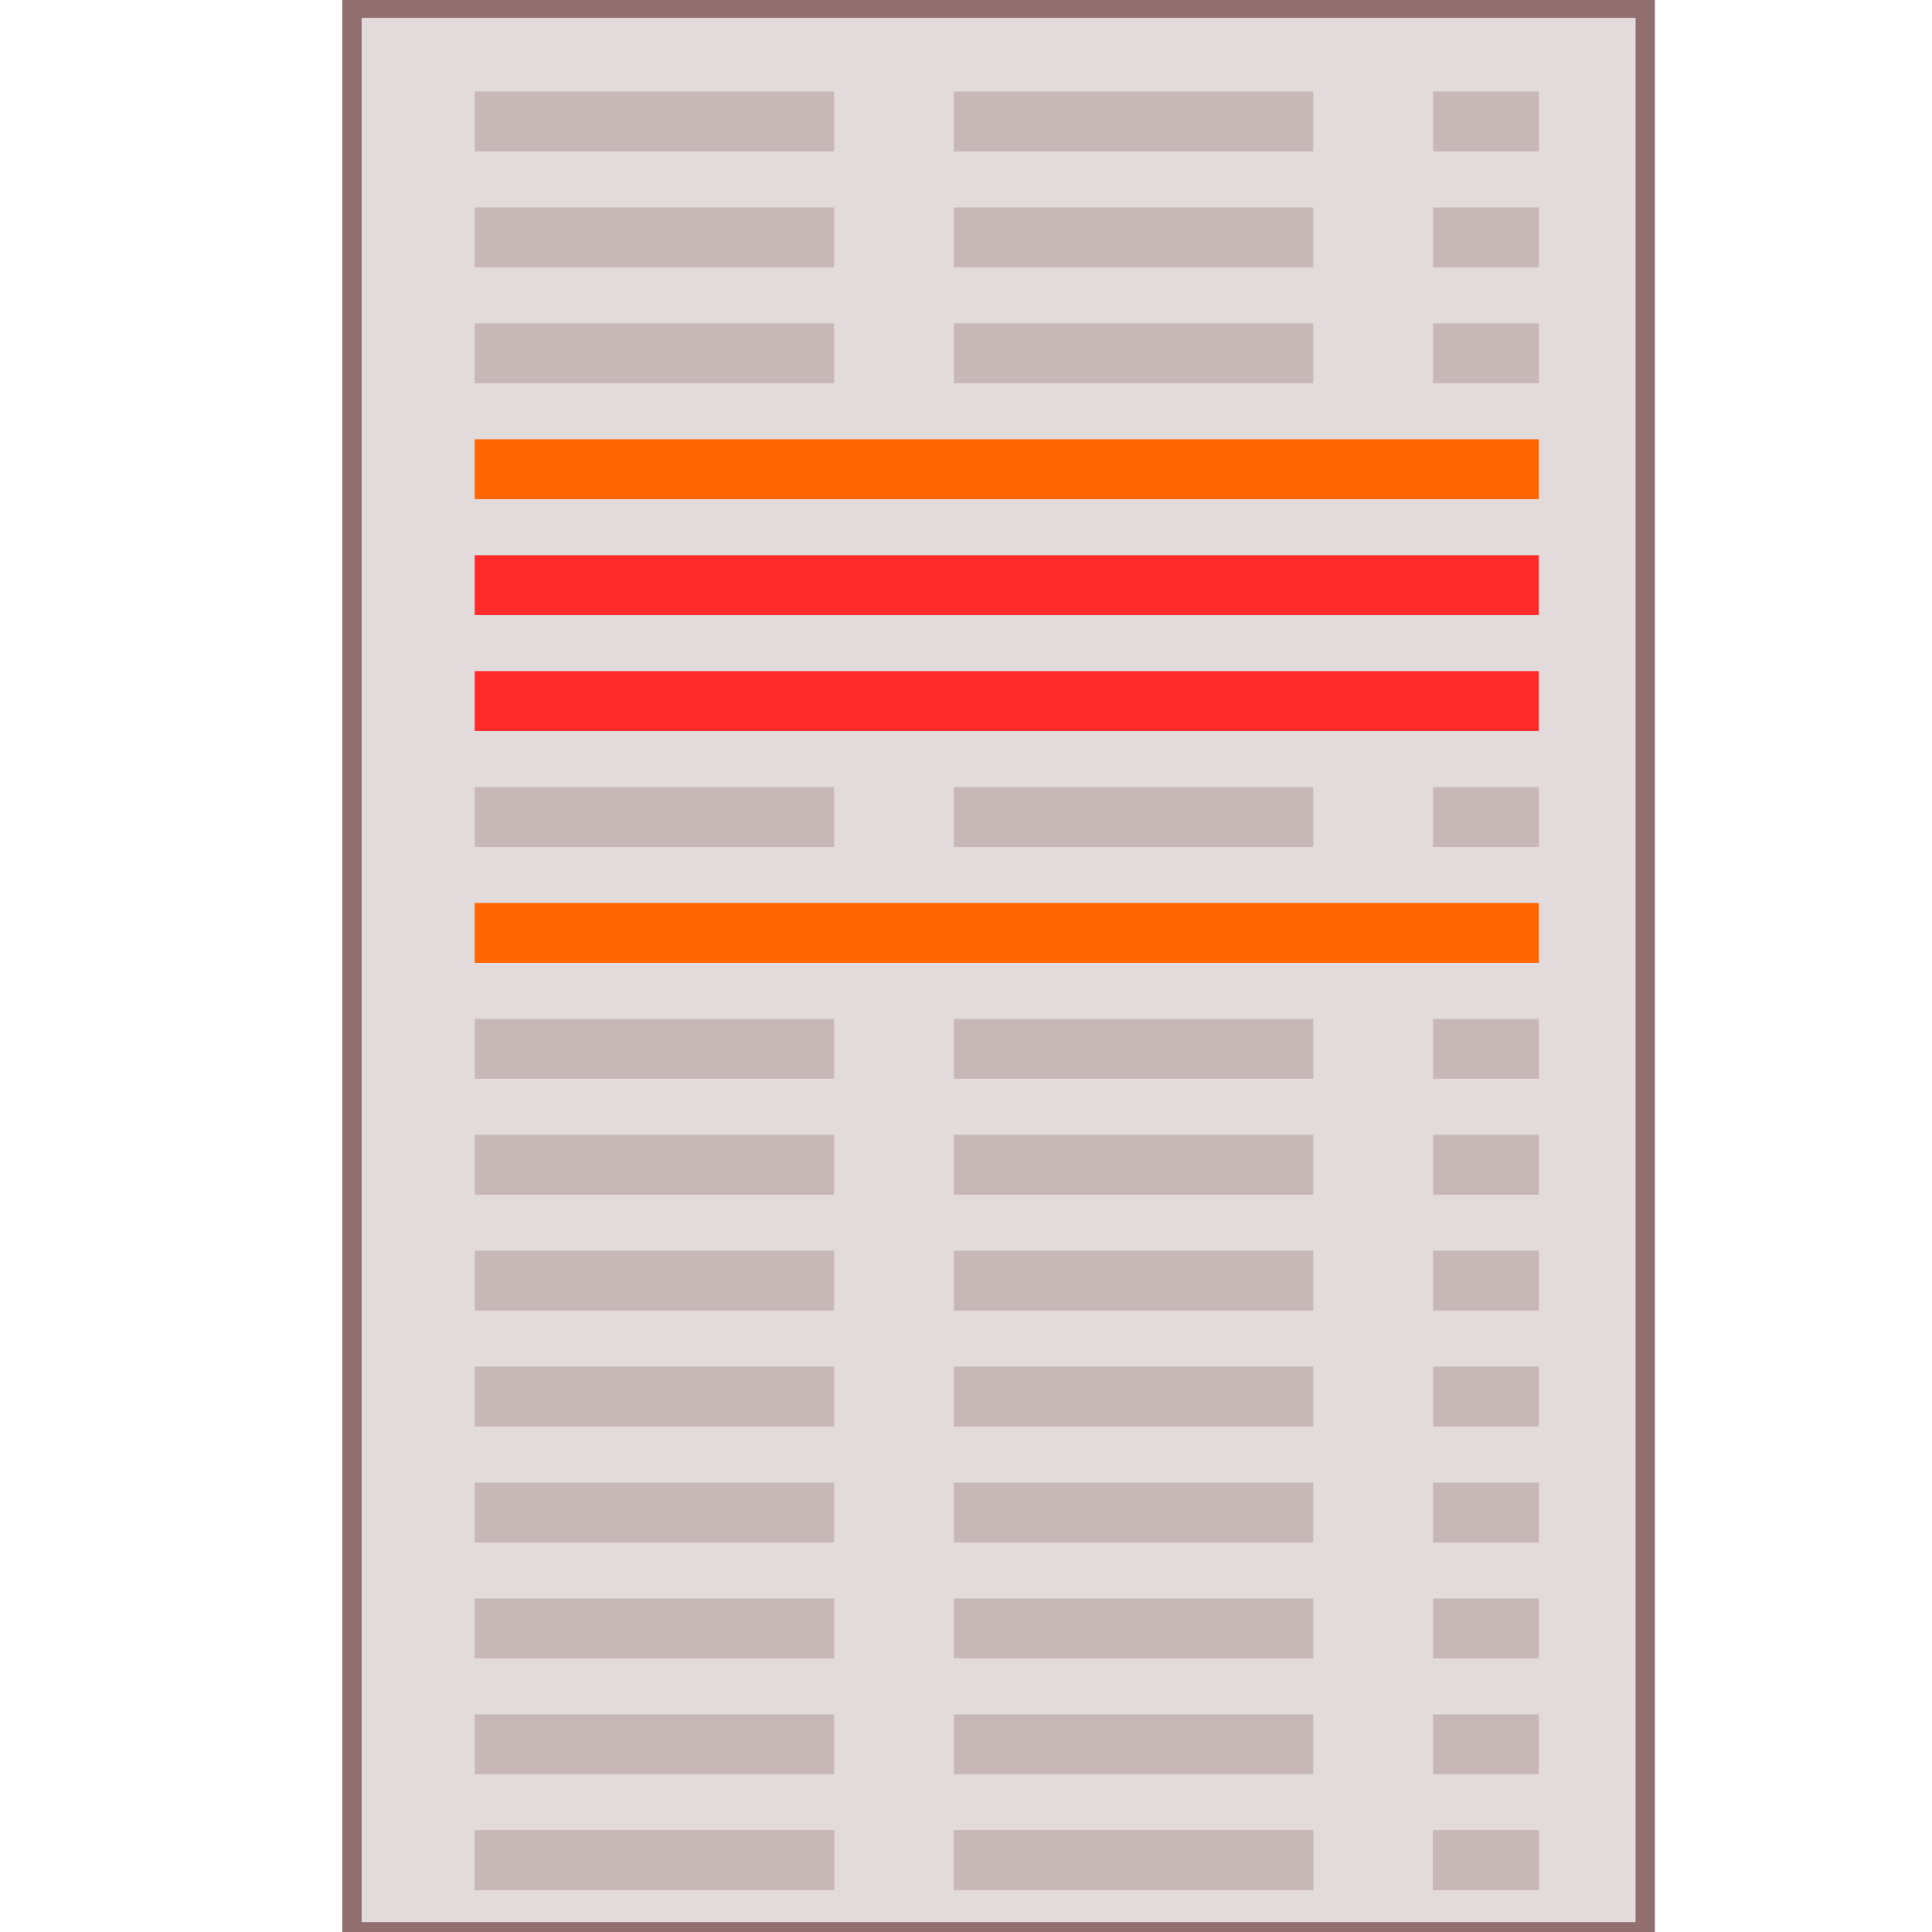
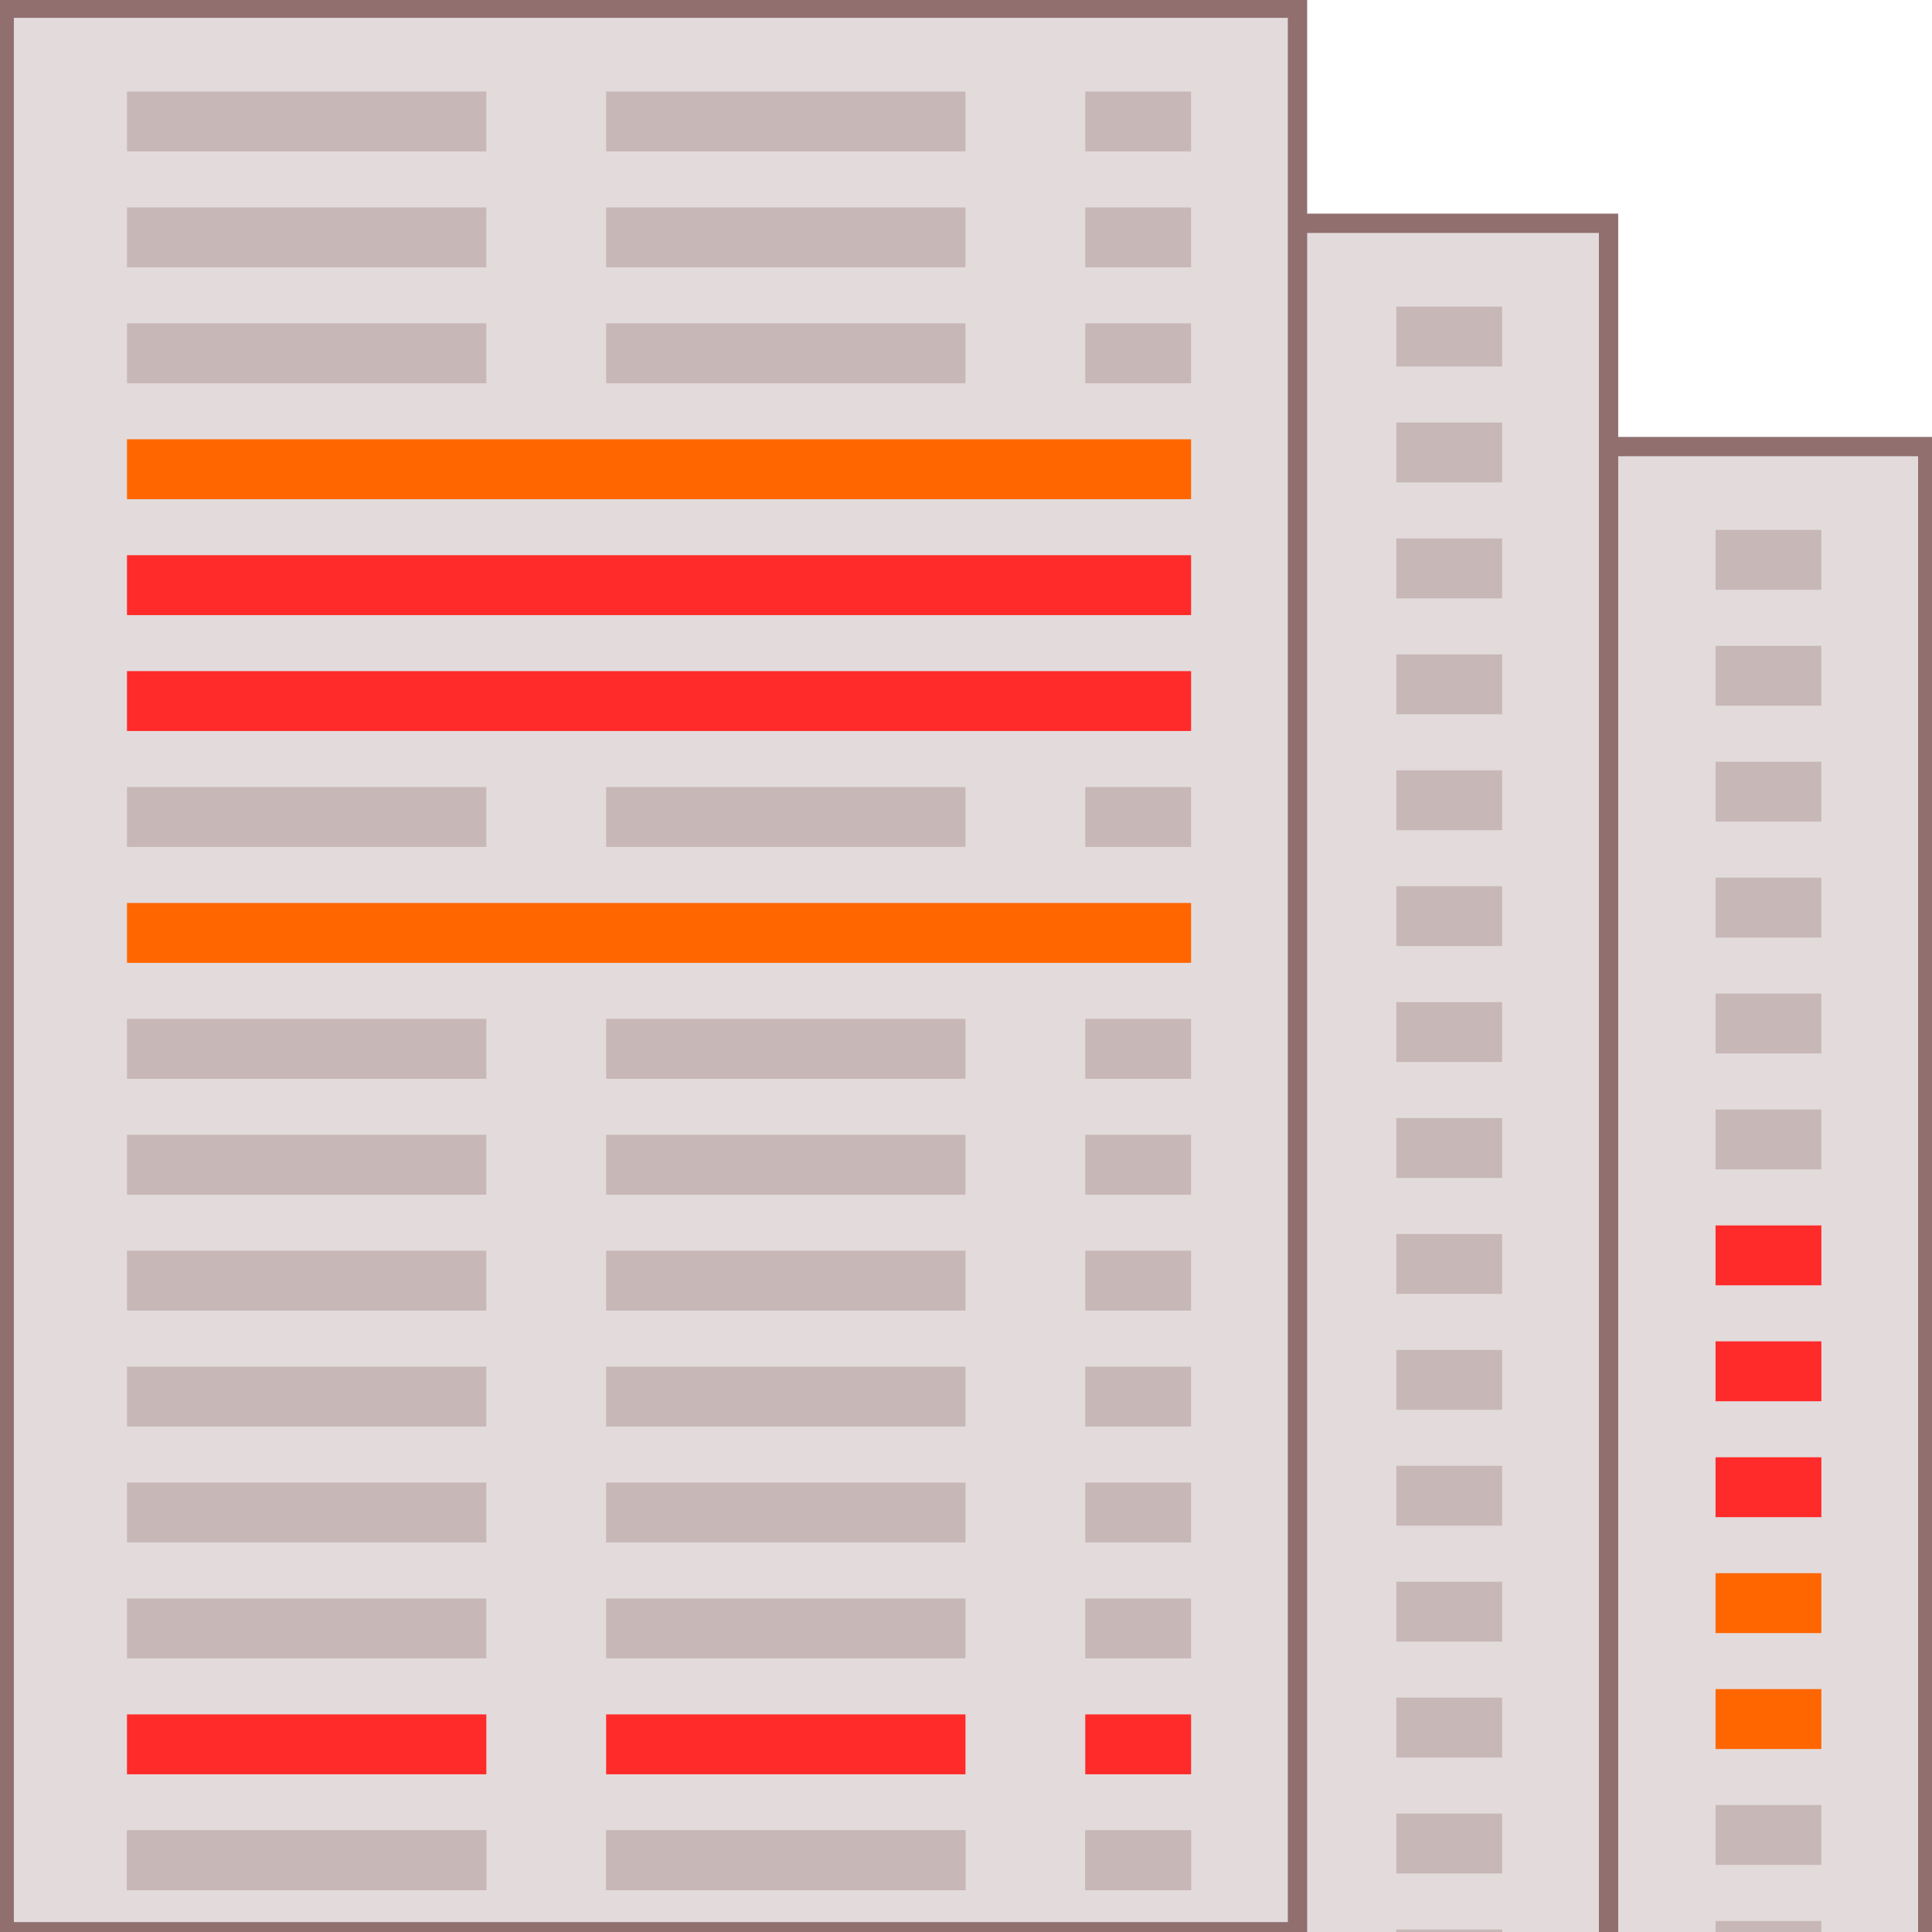
<svg xmlns="http://www.w3.org/2000/svg" version="1.1" id="Layer_1" x="0px" y="0px" width="100px" height="99.987px" viewBox="0 0 100 99.987" enable-background="new 0 0 100 99.987" xml:space="preserve">
  <defs id="defs7" />
-   <rect style="fill:#e3dbdb;fill-opacity:1;stroke:#916f6f;stroke-width:1" id="rect2983" width="66.94" height="99.563" x="18.218" y="0.424" />
-   <path style="fill:none;stroke:#c8b7b7;stroke-width:3.1;stroke-linecap:butt;stroke-linejoin:miter;stroke-miterlimit:4;stroke-opacity:1;stroke-dasharray:18.6, 6.2;stroke-dashoffset:0" d="m 24.573,6.287 55.078,0" id="path2987" />
-   <path id="path3757" d="m 24.573,12.287 55.078,0" style="fill:none;stroke:#c8b7b7;stroke-width:3.1;stroke-linecap:butt;stroke-linejoin:miter;stroke-miterlimit:4;stroke-opacity:1;stroke-dasharray:18.6, 6.2;stroke-dashoffset:0" />
-   <path style="fill:none;stroke:#c8b7b7;stroke-width:3.1;stroke-linecap:butt;stroke-linejoin:miter;stroke-miterlimit:4;stroke-opacity:1;stroke-dasharray:18.6, 6.2;stroke-dashoffset:0" d="m 24.573,18.287 55.078,0" id="path3759" />
-   <path id="path3761" d="m 24.573,24.287 55.078,0" style="fill:#ff6600;stroke:#ff6600;stroke-width:3.1;stroke-linecap:butt;stroke-linejoin:miter;stroke-miterlimit:4;stroke-opacity:1;stroke-dasharray:none;stroke-dashoffset:0" />
-   <path style="fill:#ff6600;stroke:#ff2a2a;stroke-width:3.1;stroke-linecap:butt;stroke-linejoin:miter;stroke-miterlimit:4;stroke-opacity:1;stroke-dasharray:none;stroke-dashoffset:0" d="m 24.573,30.287 55.078,0" id="path3763" />
-   <path id="path3765" d="m 24.573,36.287 55.078,0" style="fill:none;stroke:#ff2a2a;stroke-width:3.1;stroke-linecap:butt;stroke-linejoin:miter;stroke-miterlimit:4;stroke-opacity:1;stroke-dasharray:none;stroke-dashoffset:0" />
-   <path style="fill:none;stroke:#c8b7b7;stroke-width:3.1;stroke-linecap:butt;stroke-linejoin:miter;stroke-miterlimit:4;stroke-opacity:1;stroke-dasharray:18.6, 6.2;stroke-dashoffset:0" d="m 24.573,42.287 55.078,0" id="path3767" />
-   <path id="path3769" d="m 24.573,48.287 55.078,0" style="fill:none;stroke:#ff6600;stroke-width:3.1;stroke-linecap:butt;stroke-linejoin:miter;stroke-miterlimit:4;stroke-opacity:1;stroke-dasharray:none;stroke-dashoffset:0" />
-   <path style="fill:none;stroke:#c8b7b7;stroke-width:3.1;stroke-linecap:butt;stroke-linejoin:miter;stroke-miterlimit:4;stroke-opacity:1;stroke-dasharray:18.6, 6.2;stroke-dashoffset:0" d="m 24.573,54.287 55.078,0" id="path3771" />
-   <path id="path3773" d="m 24.573,60.287 55.078,0" style="fill:none;stroke:#c8b7b7;stroke-width:3.1;stroke-linecap:butt;stroke-linejoin:miter;stroke-miterlimit:4;stroke-opacity:1;stroke-dasharray:18.6, 6.2;stroke-dashoffset:0" />
-   <path style="fill:none;stroke:#c8b7b7;stroke-width:3.1;stroke-linecap:butt;stroke-linejoin:miter;stroke-miterlimit:4;stroke-opacity:1;stroke-dasharray:18.6, 6.2;stroke-dashoffset:0" d="m 24.573,66.287 55.078,0" id="path3775" />
-   <path id="path3777" d="m 24.573,72.287 55.078,0" style="fill:none;stroke:#c8b7b7;stroke-width:3.1;stroke-linecap:butt;stroke-linejoin:miter;stroke-miterlimit:4;stroke-opacity:1;stroke-dasharray:18.6, 6.2;stroke-dashoffset:0" />
-   <path style="fill:none;stroke:#c8b7b7;stroke-width:3.1;stroke-linecap:butt;stroke-linejoin:miter;stroke-miterlimit:4;stroke-opacity:1;stroke-dasharray:18.6, 6.2;stroke-dashoffset:0" d="m 24.573,78.287 55.078,0" id="path3779" />
-   <path id="path3781" d="m 24.573,84.287 55.078,0" style="fill:#c8b7b7;stroke:#c8b7b7;stroke-width:3.1;stroke-linecap:butt;stroke-linejoin:miter;stroke-miterlimit:4;stroke-opacity:1;stroke-dasharray:18.6, 6.2;stroke-dashoffset:0" />
-   <path style="fill:none;stroke:#c8b7b7;stroke-width:3.1;stroke-linecap:butt;stroke-linejoin:miter;stroke-miterlimit:4;stroke-opacity:1;stroke-dasharray:18.6, 6.2;stroke-dashoffset:0" d="m 24.573,90.287 55.078,0" id="path3783" />
-   <path id="path3785" d="m 24.573,96.287 55.078,0" style="fill:none;stroke:#c8b7b7;stroke-width:3.1;stroke-linecap:butt;stroke-linejoin:miter;stroke-miterlimit:4;stroke-opacity:1;stroke-dasharray:18.6, 6.2;stroke-dashoffset:0" />
-   <path style="fill:none;stroke:#c8b7b7;stroke-width:3.1;stroke-linecap:butt;stroke-linejoin:miter;stroke-miterlimit:4;stroke-opacity:1;stroke-dasharray:18.6, 6.2;stroke-dashoffset:0" d="m 24.573,96.287 55.078,0" id="path3787" />
+   <rect style="fill:#e3dbdb;fill-opacity:1;stroke:#916f6f;stroke-width:1" id="rect3043" width="66.94" height="99.563" x="32.841" y="23.115" />
+   <path style="fill:none;stroke:#c8b7b7;stroke-width:3.1;stroke-linecap:butt;stroke-linejoin:miter;stroke-miterlimit:4;stroke-opacity:1;stroke-dasharray:18.6, 6.2;stroke-dashoffset:0" d="m 39.196,28.978 55.078,0" id="path3045" />
+   <path id="path3047" d="m 39.196,34.978 55.078,0" style="fill:none;stroke:#c8b7b7;stroke-width:3.1;stroke-linecap:butt;stroke-linejoin:miter;stroke-miterlimit:4;stroke-opacity:1;stroke-dasharray:18.6, 6.2;stroke-dashoffset:0" />
+   <path style="fill:none;stroke:#c8b7b7;stroke-width:3.1;stroke-linecap:butt;stroke-linejoin:miter;stroke-miterlimit:4;stroke-opacity:1;stroke-dasharray:18.6, 6.2;stroke-dashoffset:0" d="m 39.196,40.978 55.078,0" id="path3049" />
+   <path style="fill:none;stroke:#ff2a2a;stroke-width:3.1;stroke-linecap:butt;stroke-linejoin:miter;stroke-miterlimit:4;stroke-opacity:1;stroke-dasharray:18.6, 6.2;stroke-dashoffset:0" d="m 39.196,64.978 55.078,0" id="path3051" />
+   <path style="fill:none;stroke:#ff2a2a;stroke-width:3.1;stroke-linecap:butt;stroke-linejoin:miter;stroke-miterlimit:4;stroke-opacity:1;stroke-dasharray:18.6, 6.2;stroke-dashoffset:0" d="m 39.196,76.978 55.078,0" id="path3053" />
+   <path id="path3055" d="m 39.196,82.978 55.078,0" style="fill:none;stroke:#ff6600;stroke-width:3.1;stroke-linecap:butt;stroke-linejoin:miter;stroke-miterlimit:4;stroke-opacity:1;stroke-dasharray:18.6, 6.2;stroke-dashoffset:0" />
+   <path style="fill:none;stroke:#ff6600;stroke-width:3.1;stroke-linecap:butt;stroke-linejoin:miter;stroke-miterlimit:4;stroke-opacity:1;stroke-dasharray:18.6, 6.2;stroke-dashoffset:0" d="m 39.196,88.978 55.078,0" id="path3057" />
+   <path id="path3059" d="m 39.196,94.978 55.078,0" style="fill:none;stroke:#c8b7b7;stroke-width:3.1;stroke-linecap:butt;stroke-linejoin:miter;stroke-miterlimit:4;stroke-opacity:1;stroke-dasharray:18.6, 6.2;stroke-dashoffset:0" />
+   <path style="fill:none;stroke:#c8b7b7;stroke-width:3.1;stroke-linecap:butt;stroke-linejoin:miter;stroke-miterlimit:4;stroke-opacity:1;stroke-dasharray:18.6, 6.2;stroke-dashoffset:0" d="m 39.196,100.978 55.078,0" id="path3061" />
+   <path id="path3063" d="m 39.196,106.978 55.078,0" style="fill:#c8b7b7;stroke:#c8b7b7;stroke-width:3.1;stroke-linecap:butt;stroke-linejoin:miter;stroke-miterlimit:4;stroke-opacity:1;stroke-dasharray:18.6, 6.2;stroke-dashoffset:0" />
+   <path style="fill:none;stroke:#c8b7b7;stroke-width:3.1;stroke-linecap:butt;stroke-linejoin:miter;stroke-miterlimit:4;stroke-opacity:1;stroke-dasharray:18.6, 6.2;stroke-dashoffset:0" d="m 39.196,112.978 55.078,0" id="path3065" />
+   <path id="path3067" d="m 39.196,118.978 55.078,0" style="fill:none;stroke:#c8b7b7;stroke-width:3.1;stroke-linecap:butt;stroke-linejoin:miter;stroke-miterlimit:4;stroke-opacity:1;stroke-dasharray:18.6, 6.2;stroke-dashoffset:0" />
+   <path style="fill:none;stroke:#c8b7b7;stroke-width:3.1;stroke-linecap:butt;stroke-linejoin:miter;stroke-miterlimit:4;stroke-opacity:1;stroke-dasharray:18.6, 6.2;stroke-dashoffset:0" d="m 39.196,118.978 55.078,0" id="path3069" />
+   <path id="path3071" d="m 39.196,46.978 55.078,0" style="fill:none;stroke:#c8b7b7;stroke-width:3.1;stroke-linecap:butt;stroke-linejoin:miter;stroke-miterlimit:4;stroke-opacity:1;stroke-dasharray:18.6, 6.2;stroke-dashoffset:0" />
+   <path style="fill:none;stroke:#c8b7b7;stroke-width:3.1;stroke-linecap:butt;stroke-linejoin:miter;stroke-miterlimit:4;stroke-opacity:1;stroke-dasharray:18.6, 6.2;stroke-dashoffset:0" d="m 39.196,52.978 55.078,0" id="path3073" />
+   <path id="path3075" d="m 39.196,58.978 55.078,0" style="fill:none;stroke:#c8b7b7;stroke-width:3.1;stroke-linecap:butt;stroke-linejoin:miter;stroke-miterlimit:4;stroke-opacity:1;stroke-dasharray:18.6, 6.2;stroke-dashoffset:0" />
+   <path style="fill:none;stroke:#ff2a2a;stroke-width:3.1;stroke-linecap:butt;stroke-linejoin:miter;stroke-miterlimit:4;stroke-opacity:1;stroke-dasharray:18.6, 6.2;stroke-dashoffset:0" d="m 39.196,70.978 55.078,0" id="path3077" />
+   <rect y="11.558" x="16.318" height="99.563" width="66.94" id="rect2999" style="fill:#e3dbdb;fill-opacity:1;stroke:#916f6f;stroke-width:1" />
+   <path id="path3001" d="m 22.673,17.42 55.078,0" style="fill:none;stroke:#c8b7b7;stroke-width:3.1;stroke-linecap:butt;stroke-linejoin:miter;stroke-miterlimit:4;stroke-opacity:1;stroke-dasharray:18.6, 6.2;stroke-dashoffset:0" />
+   <path style="fill:none;stroke:#c8b7b7;stroke-width:3.1;stroke-linecap:butt;stroke-linejoin:miter;stroke-miterlimit:4;stroke-opacity:1;stroke-dasharray:18.6, 6.2;stroke-dashoffset:0" d="m 22.673,23.42 55.078,0" id="path3003" />
+   <path id="path3005" d="m 22.673,29.42 55.078,0" style="fill:none;stroke:#c8b7b7;stroke-width:3.1;stroke-linecap:butt;stroke-linejoin:miter;stroke-miterlimit:4;stroke-opacity:1;stroke-dasharray:18.6, 6.2;stroke-dashoffset:0" />
+   <path id="path3013" d="m 22.673,53.42 55.078,0" style="fill:none;stroke:#c8b7b7;stroke-width:3.1;stroke-linecap:butt;stroke-linejoin:miter;stroke-miterlimit:4;stroke-opacity:1;stroke-dasharray:18.6, 6.2;stroke-dashoffset:0" />
+   <path id="path3017" d="m 22.673,65.42 55.078,0" style="fill:none;stroke:#c8b7b7;stroke-width:3.1;stroke-linecap:butt;stroke-linejoin:miter;stroke-miterlimit:4;stroke-opacity:1;stroke-dasharray:18.6, 6.2;stroke-dashoffset:0" />
+   <path style="fill:none;stroke:#c8b7b7;stroke-width:3.1;stroke-linecap:butt;stroke-linejoin:miter;stroke-miterlimit:4;stroke-opacity:1;stroke-dasharray:18.6, 6.2;stroke-dashoffset:0" d="m 22.673,71.42 55.078,0" id="path3019" />
+   <path id="path3021" d="m 22.673,77.42 55.078,0" style="fill:none;stroke:#c8b7b7;stroke-width:3.1;stroke-linecap:butt;stroke-linejoin:miter;stroke-miterlimit:4;stroke-opacity:1;stroke-dasharray:18.6, 6.2;stroke-dashoffset:0" />
+   <path style="fill:#ff2a2a;stroke:#c8b7b7;stroke-width:3.1;stroke-linecap:butt;stroke-linejoin:miter;stroke-miterlimit:4;stroke-opacity:1;stroke-dasharray:18.6, 6.2;stroke-dashoffset:0" d="m 22.673,83.42 55.078,0" id="path3023" />
+   <path id="path3025" d="m 22.673,89.42 55.078,0" style="fill:none;stroke:#c8b7b7;stroke-width:3.1;stroke-linecap:butt;stroke-linejoin:miter;stroke-miterlimit:4;stroke-opacity:1;stroke-dasharray:18.6, 6.2;stroke-dashoffset:0" />
+   <path style="fill:#c8b7b7;stroke:#c8b7b7;stroke-width:3.1;stroke-linecap:butt;stroke-linejoin:miter;stroke-miterlimit:4;stroke-opacity:1;stroke-dasharray:18.6, 6.2;stroke-dashoffset:0" d="m 22.673,95.42 55.078,0" id="path3027" />
+   <path id="path3029" d="m 22.673,101.42 55.078,0" style="fill:none;stroke:#c8b7b7;stroke-width:3.1;stroke-linecap:butt;stroke-linejoin:miter;stroke-miterlimit:4;stroke-opacity:1;stroke-dasharray:18.6, 6.2;stroke-dashoffset:0" />
+   <path style="fill:none;stroke:#c8b7b7;stroke-width:3.1;stroke-linecap:butt;stroke-linejoin:miter;stroke-miterlimit:4;stroke-opacity:1;stroke-dasharray:18.6, 6.2;stroke-dashoffset:0" d="m 22.673,107.42 55.078,0" id="path3031" />
+   <path id="path3033" d="m 22.673,107.42 55.078,0" style="fill:none;stroke:#c8b7b7;stroke-width:3.1;stroke-linecap:butt;stroke-linejoin:miter;stroke-miterlimit:4;stroke-opacity:1;stroke-dasharray:18.6, 6.2;stroke-dashoffset:0" />
+   <path style="fill:none;stroke:#c8b7b7;stroke-width:3.1;stroke-linecap:butt;stroke-linejoin:miter;stroke-miterlimit:4;stroke-opacity:1;stroke-dasharray:18.6, 6.2;stroke-dashoffset:0" d="m 22.673,35.42 55.078,0" id="path3035" />
+   <path id="path3037" d="m 22.673,41.42 55.078,0" style="fill:none;stroke:#c8b7b7;stroke-width:3.1;stroke-linecap:butt;stroke-linejoin:miter;stroke-miterlimit:4;stroke-opacity:1;stroke-dasharray:18.6, 6.2;stroke-dashoffset:0" />
+   <path style="fill:none;stroke:#c8b7b7;stroke-width:3.1;stroke-linecap:butt;stroke-linejoin:miter;stroke-miterlimit:4;stroke-opacity:1;stroke-dasharray:18.6, 6.2;stroke-dashoffset:0" d="m 22.673,47.42 55.078,0" id="path3039" />
+   <path id="path3041" d="m 22.673,59.42 55.078,0" style="fill:none;stroke:#c8b7b7;stroke-width:3.1;stroke-linecap:butt;stroke-linejoin:miter;stroke-miterlimit:4;stroke-opacity:1;stroke-dasharray:18.6, 6.2;stroke-dashoffset:0" />
+   <rect style="fill:#e3dbdb;fill-opacity:1;stroke:#916f6f;stroke-width:1" id="rect2983" width="66.94" height="99.563" x="0.218" y="0.424" />
+   <path style="fill:none;stroke:#c8b7b7;stroke-width:3.1;stroke-linecap:butt;stroke-linejoin:miter;stroke-miterlimit:4;stroke-opacity:1;stroke-dasharray:18.6, 6.2;stroke-dashoffset:0" d="m 6.573,6.287 55.078,0" id="path2987" />
+   <path id="path3757" d="m 6.573,12.287 55.078,0" style="fill:none;stroke:#c8b7b7;stroke-width:3.1;stroke-linecap:butt;stroke-linejoin:miter;stroke-miterlimit:4;stroke-opacity:1;stroke-dasharray:18.6, 6.2;stroke-dashoffset:0" />
+   <path style="fill:none;stroke:#c8b7b7;stroke-width:3.1;stroke-linecap:butt;stroke-linejoin:miter;stroke-miterlimit:4;stroke-opacity:1;stroke-dasharray:18.6, 6.2;stroke-dashoffset:0" d="m 6.573,18.287 55.078,0" id="path3759" />
+   <path id="path3761" d="m 6.573,24.287 55.078,0" style="fill:#ff6600;stroke:#ff6600;stroke-width:3.1;stroke-linecap:butt;stroke-linejoin:miter;stroke-miterlimit:4;stroke-opacity:1;stroke-dasharray:none;stroke-dashoffset:0" />
+   <path style="fill:#ff6600;stroke:#ff2a2a;stroke-width:3.1;stroke-linecap:butt;stroke-linejoin:miter;stroke-miterlimit:4;stroke-opacity:1;stroke-dasharray:none;stroke-dashoffset:0" d="m 6.573,30.287 55.078,0" id="path3763" />
+   <path id="path3765" d="m 6.573,36.287 55.078,0" style="fill:none;stroke:#ff2a2a;stroke-width:3.1;stroke-linecap:butt;stroke-linejoin:miter;stroke-miterlimit:4;stroke-opacity:1;stroke-dasharray:none;stroke-dashoffset:0" />
+   <path style="fill:none;stroke:#c8b7b7;stroke-width:3.1;stroke-linecap:butt;stroke-linejoin:miter;stroke-miterlimit:4;stroke-opacity:1;stroke-dasharray:18.6, 6.2;stroke-dashoffset:0" d="m 6.573,42.287 55.078,0" id="path3767" />
+   <path id="path3769" d="m 6.573,48.287 55.078,0" style="fill:none;stroke:#ff6600;stroke-width:3.1;stroke-linecap:butt;stroke-linejoin:miter;stroke-miterlimit:4;stroke-opacity:1;stroke-dasharray:none;stroke-dashoffset:0" />
+   <path style="fill:none;stroke:#c8b7b7;stroke-width:3.1;stroke-linecap:butt;stroke-linejoin:miter;stroke-miterlimit:4;stroke-opacity:1;stroke-dasharray:18.6, 6.2;stroke-dashoffset:0" d="m 6.573,54.287 55.078,0" id="path3771" />
+   <path id="path3773" d="m 6.573,60.287 55.078,0" style="fill:none;stroke:#c8b7b7;stroke-width:3.1;stroke-linecap:butt;stroke-linejoin:miter;stroke-miterlimit:4;stroke-opacity:1;stroke-dasharray:18.6, 6.2;stroke-dashoffset:0" />
+   <path style="fill:none;stroke:#c8b7b7;stroke-width:3.1;stroke-linecap:butt;stroke-linejoin:miter;stroke-miterlimit:4;stroke-opacity:1;stroke-dasharray:18.6, 6.2;stroke-dashoffset:0" d="m 6.573,66.287 55.078,0" id="path3775" />
+   <path id="path3777" d="m 6.573,72.287 55.078,0" style="fill:none;stroke:#c8b7b7;stroke-width:3.1;stroke-linecap:butt;stroke-linejoin:miter;stroke-miterlimit:4;stroke-opacity:1;stroke-dasharray:18.6, 6.2;stroke-dashoffset:0" />
+   <path style="fill:none;stroke:#c8b7b7;stroke-width:3.1;stroke-linecap:butt;stroke-linejoin:miter;stroke-miterlimit:4;stroke-opacity:1;stroke-dasharray:18.6, 6.2;stroke-dashoffset:0" d="m 6.573,78.287 55.078,0" id="path3779" />
+   <path id="path3781" d="m 6.573,84.287 55.078,0" style="fill:#c8b7b7;stroke:#c8b7b7;stroke-width:3.1;stroke-linecap:butt;stroke-linejoin:miter;stroke-miterlimit:4;stroke-opacity:1;stroke-dasharray:18.6, 6.2;stroke-dashoffset:0" />
+   <path style="fill:none;stroke:#ff2a2a;stroke-width:3.1;stroke-linecap:butt;stroke-linejoin:miter;stroke-miterlimit:4;stroke-opacity:1;stroke-dasharray:18.6, 6.2;stroke-dashoffset:0" d="m 6.573,90.287 55.078,0" id="path3783" />
+   <path id="path3785" d="m 6.573,96.287 55.078,0" style="fill:none;stroke:#c8b7b7;stroke-width:3.1;stroke-linecap:butt;stroke-linejoin:miter;stroke-miterlimit:4;stroke-opacity:1;stroke-dasharray:18.6, 6.2;stroke-dashoffset:0" />
+   <path style="fill:none;stroke:#c8b7b7;stroke-width:3.1;stroke-linecap:butt;stroke-linejoin:miter;stroke-miterlimit:4;stroke-opacity:1;stroke-dasharray:18.6, 6.2;stroke-dashoffset:0" d="m 6.573,96.287 55.078,0" id="path3787" />
</svg>
